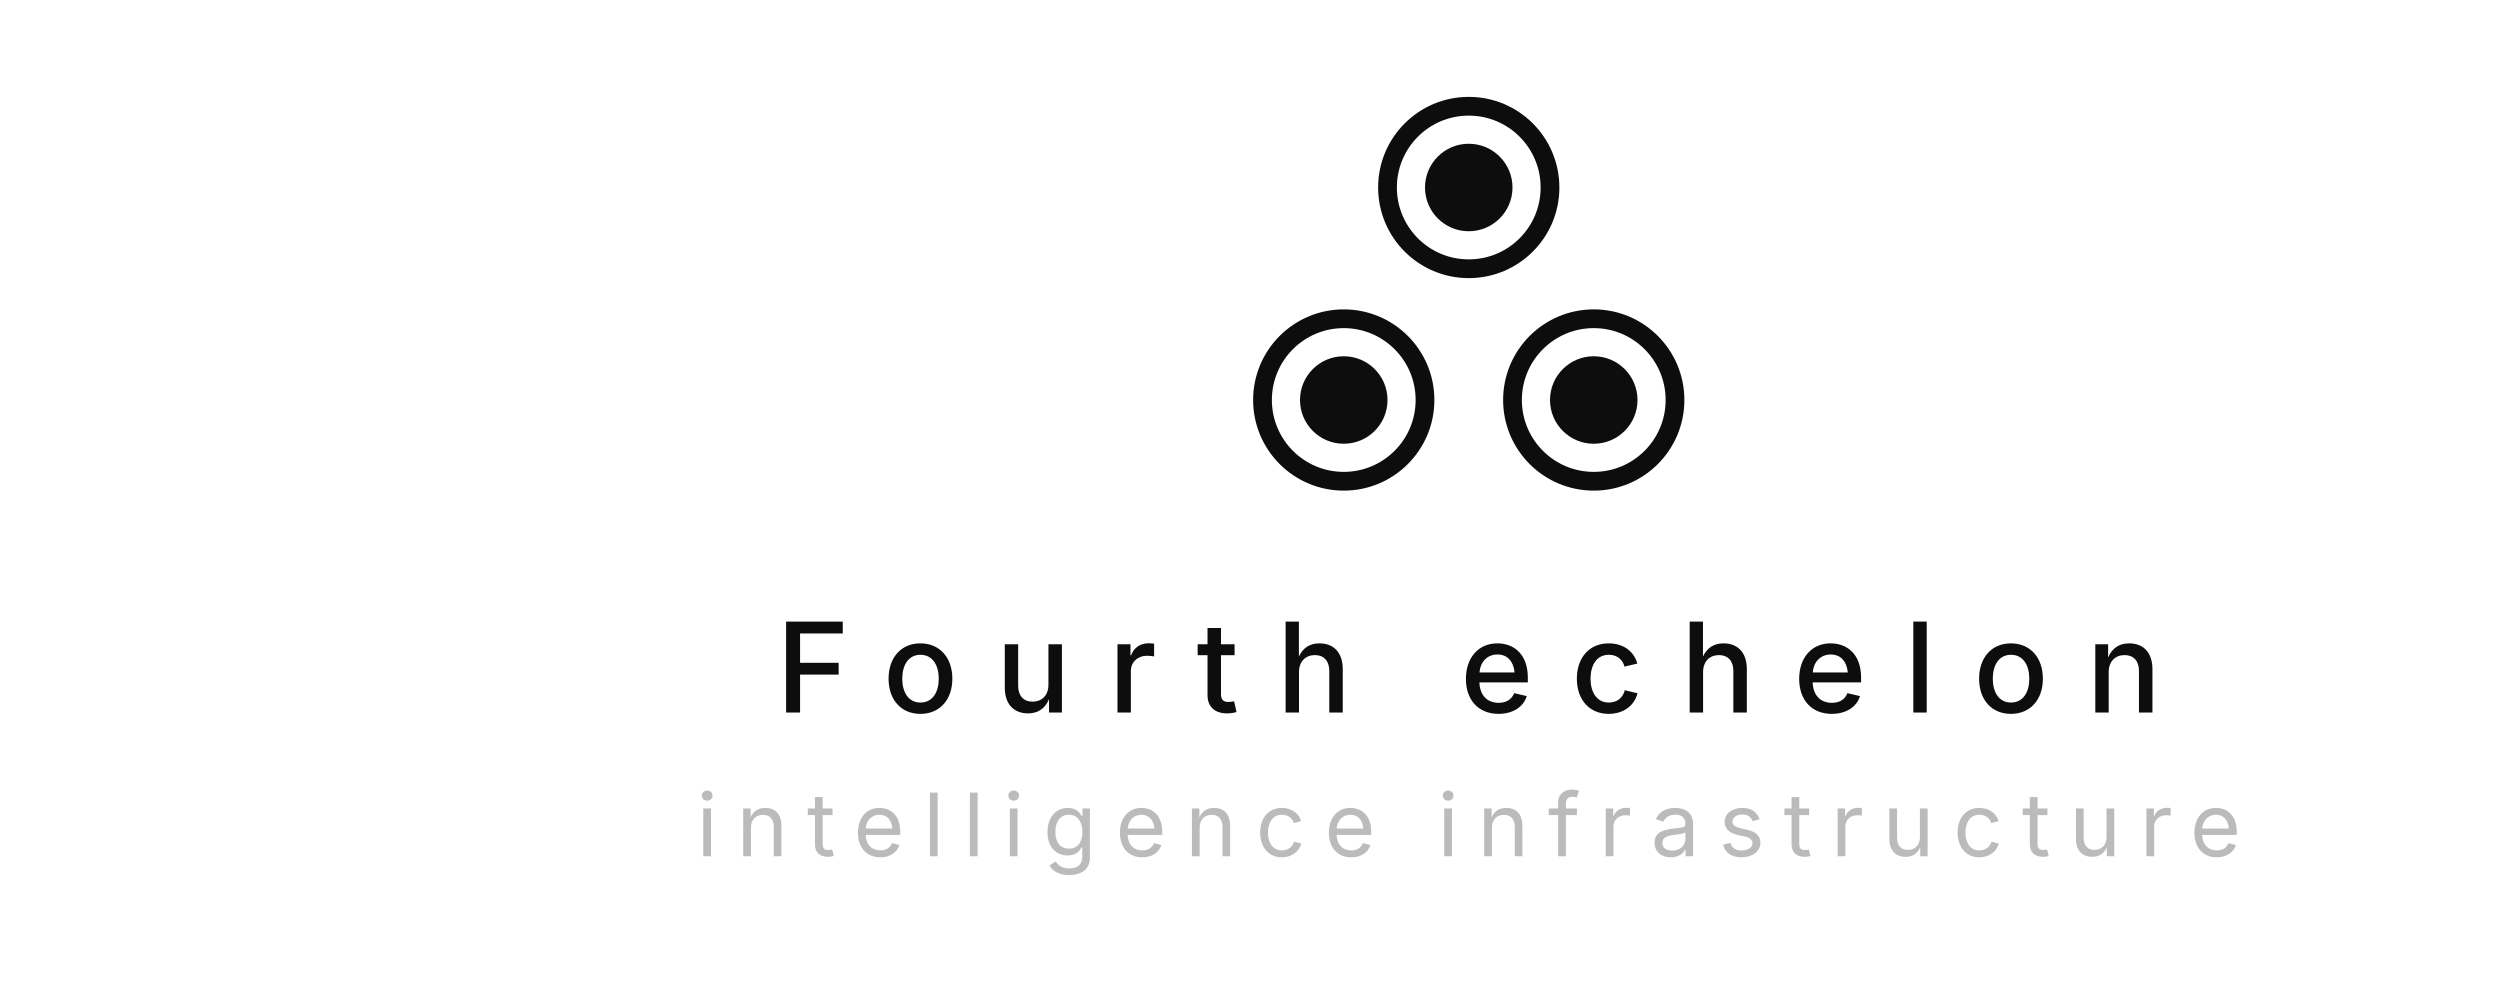
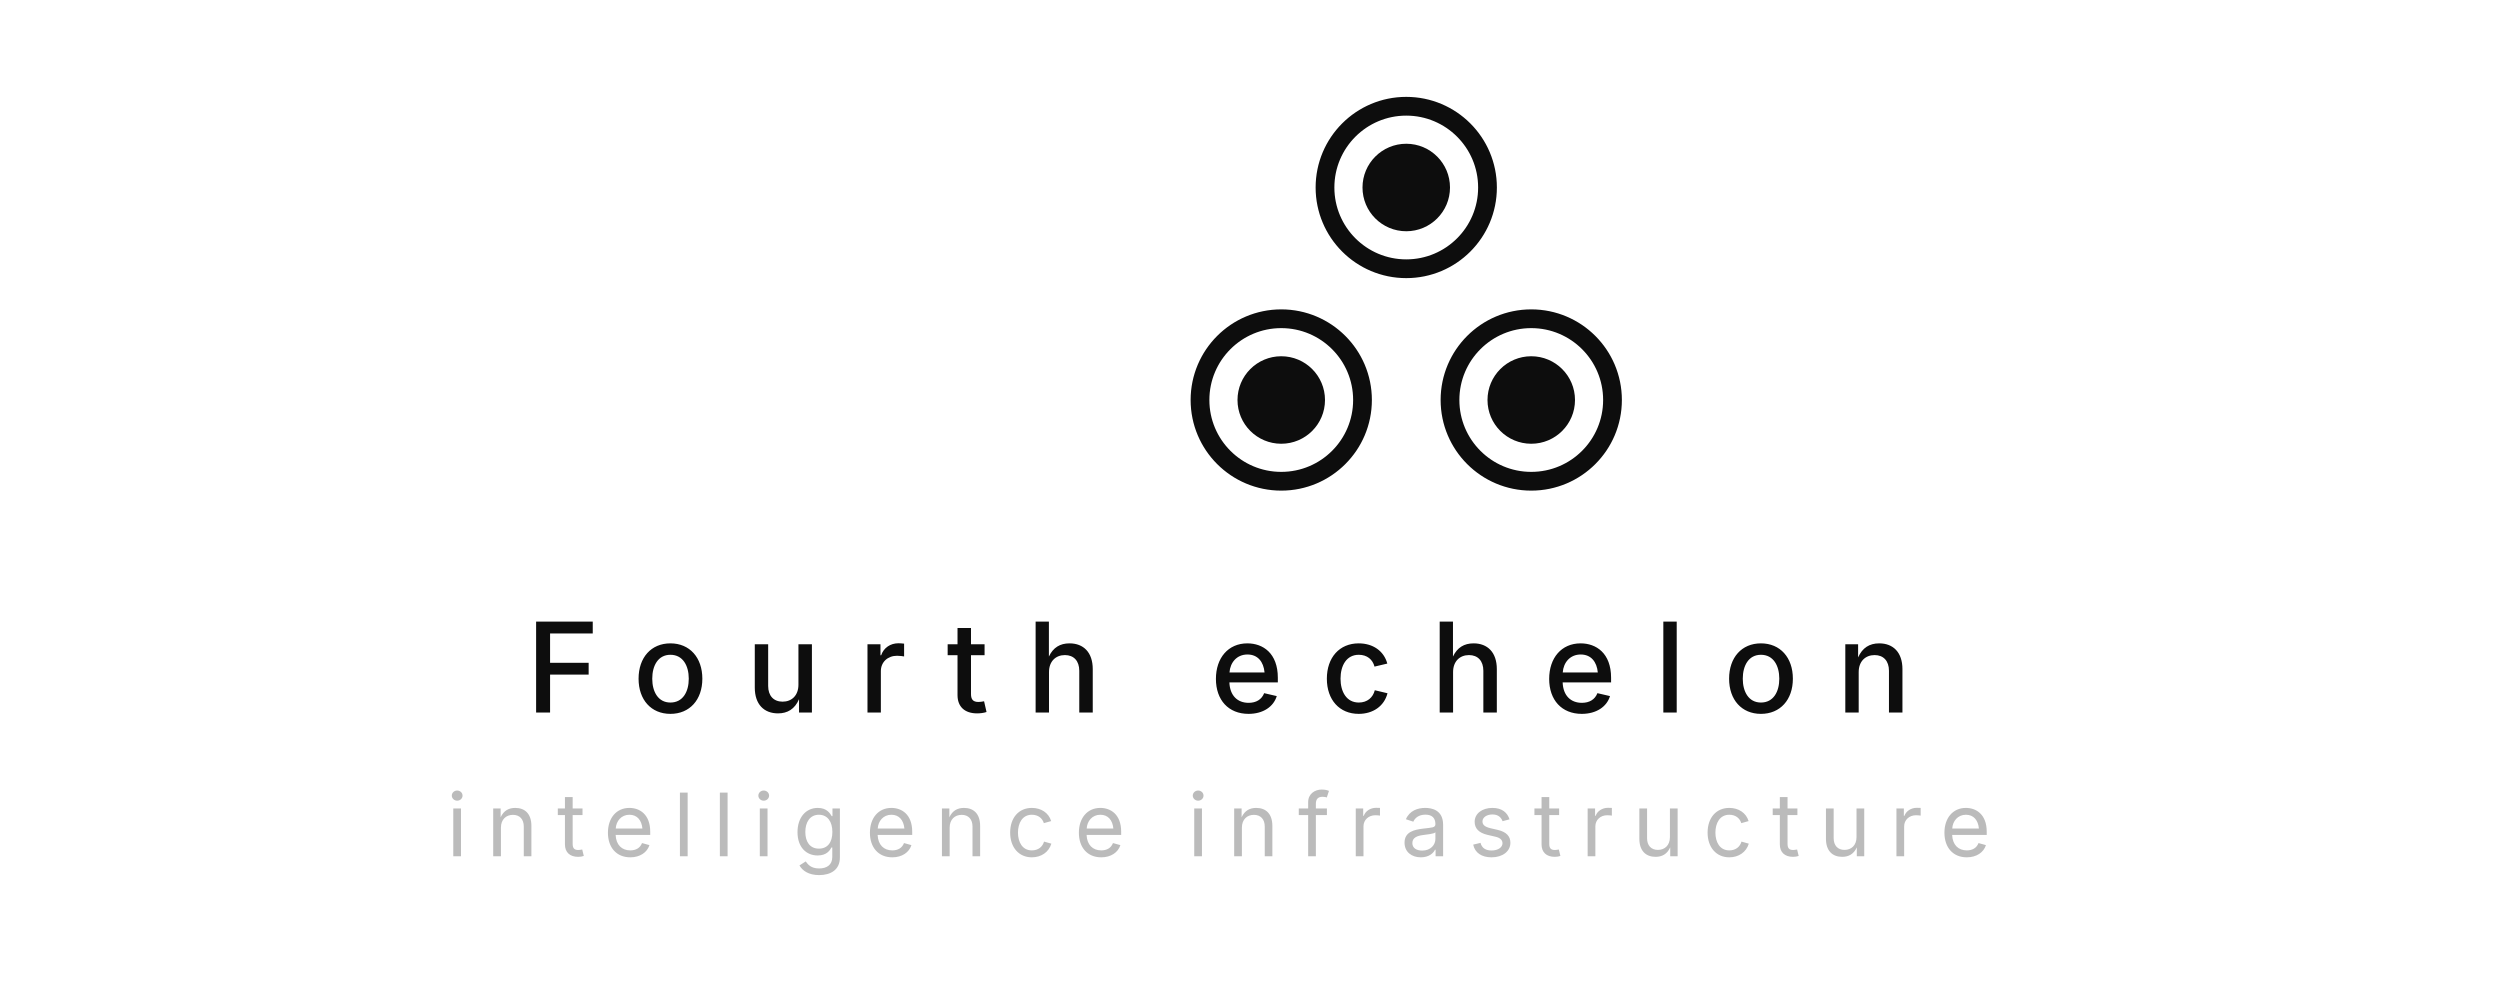
<svg xmlns="http://www.w3.org/2000/svg" viewBox="0 0 400 160" width="100%" height="100%">
  <defs>
    <style>
      /* DEFAULT: LIGHT MODE PROPERTIES */
      .brand-text { font-family: 'Inter', system-ui, -apple-system, sans-serif; font-size: 20px; font-weight: 500; letter-spacing: 6px; text-transform: uppercase; fill: #0d0d0d; }
      .brand-subtext { font-family: 'Inter', system-ui, -apple-system, sans-serif; font-size: 14px; letter-spacing: 3px; text-transform: uppercase; fill: #bbb; }
      .nvg-outer { fill: none; stroke: #0d0d0d; stroke-width: 3; }
      .nvg-mid { fill: #0d0d0d; }
-       .nvg-inner { fill: none; }
+       .nvg-inner { fill: none; } /* Transparent inner cutout */

      /* DARK MODE OVERRIDES */
      @media (prefers-color-scheme: dark) {
        .brand-text { fill: #edeae2; }
        .brand-subtext { fill: #383835; }
        .nvg-outer { stroke: #edeae2; }
        .nvg-mid { fill: #edeae2; }
      }
    </style>
  </defs>
  <g transform="translate(155, 12)">
-     <g transform="translate(40, 0)">
+     <g transform="translate(30, 0)">
      <circle cx="40" cy="18" r="13" class="nvg-outer" />
      <circle cx="40" cy="18" r="7" class="nvg-mid" />
      <circle cx="40" cy="18" r="3" class="nvg-inner" />
      <circle cx="20" cy="52" r="13" class="nvg-outer" />
      <circle cx="20" cy="52" r="7" class="nvg-mid" />
      <circle cx="20" cy="52" r="3" class="nvg-inner" />
      <circle cx="60" cy="52" r="13" class="nvg-outer" />
      <circle cx="60" cy="52" r="7" class="nvg-mid" />
      <circle cx="60" cy="52" r="3" class="nvg-inner" />
    </g>
-     <text x="80" y="102" text-anchor="middle" class="brand-text">Fourth echelon</text>
-     <text x="80" y="125" text-anchor="middle" class="brand-subtext">intelligence infrastructure</text>
+     <text x="40" y="102" text-anchor="middle" class="brand-text">Fourth echelon</text>
+     <text x="40" y="125" text-anchor="middle" class="brand-subtext">intelligence infrastructure</text>
  </g>
</svg>
